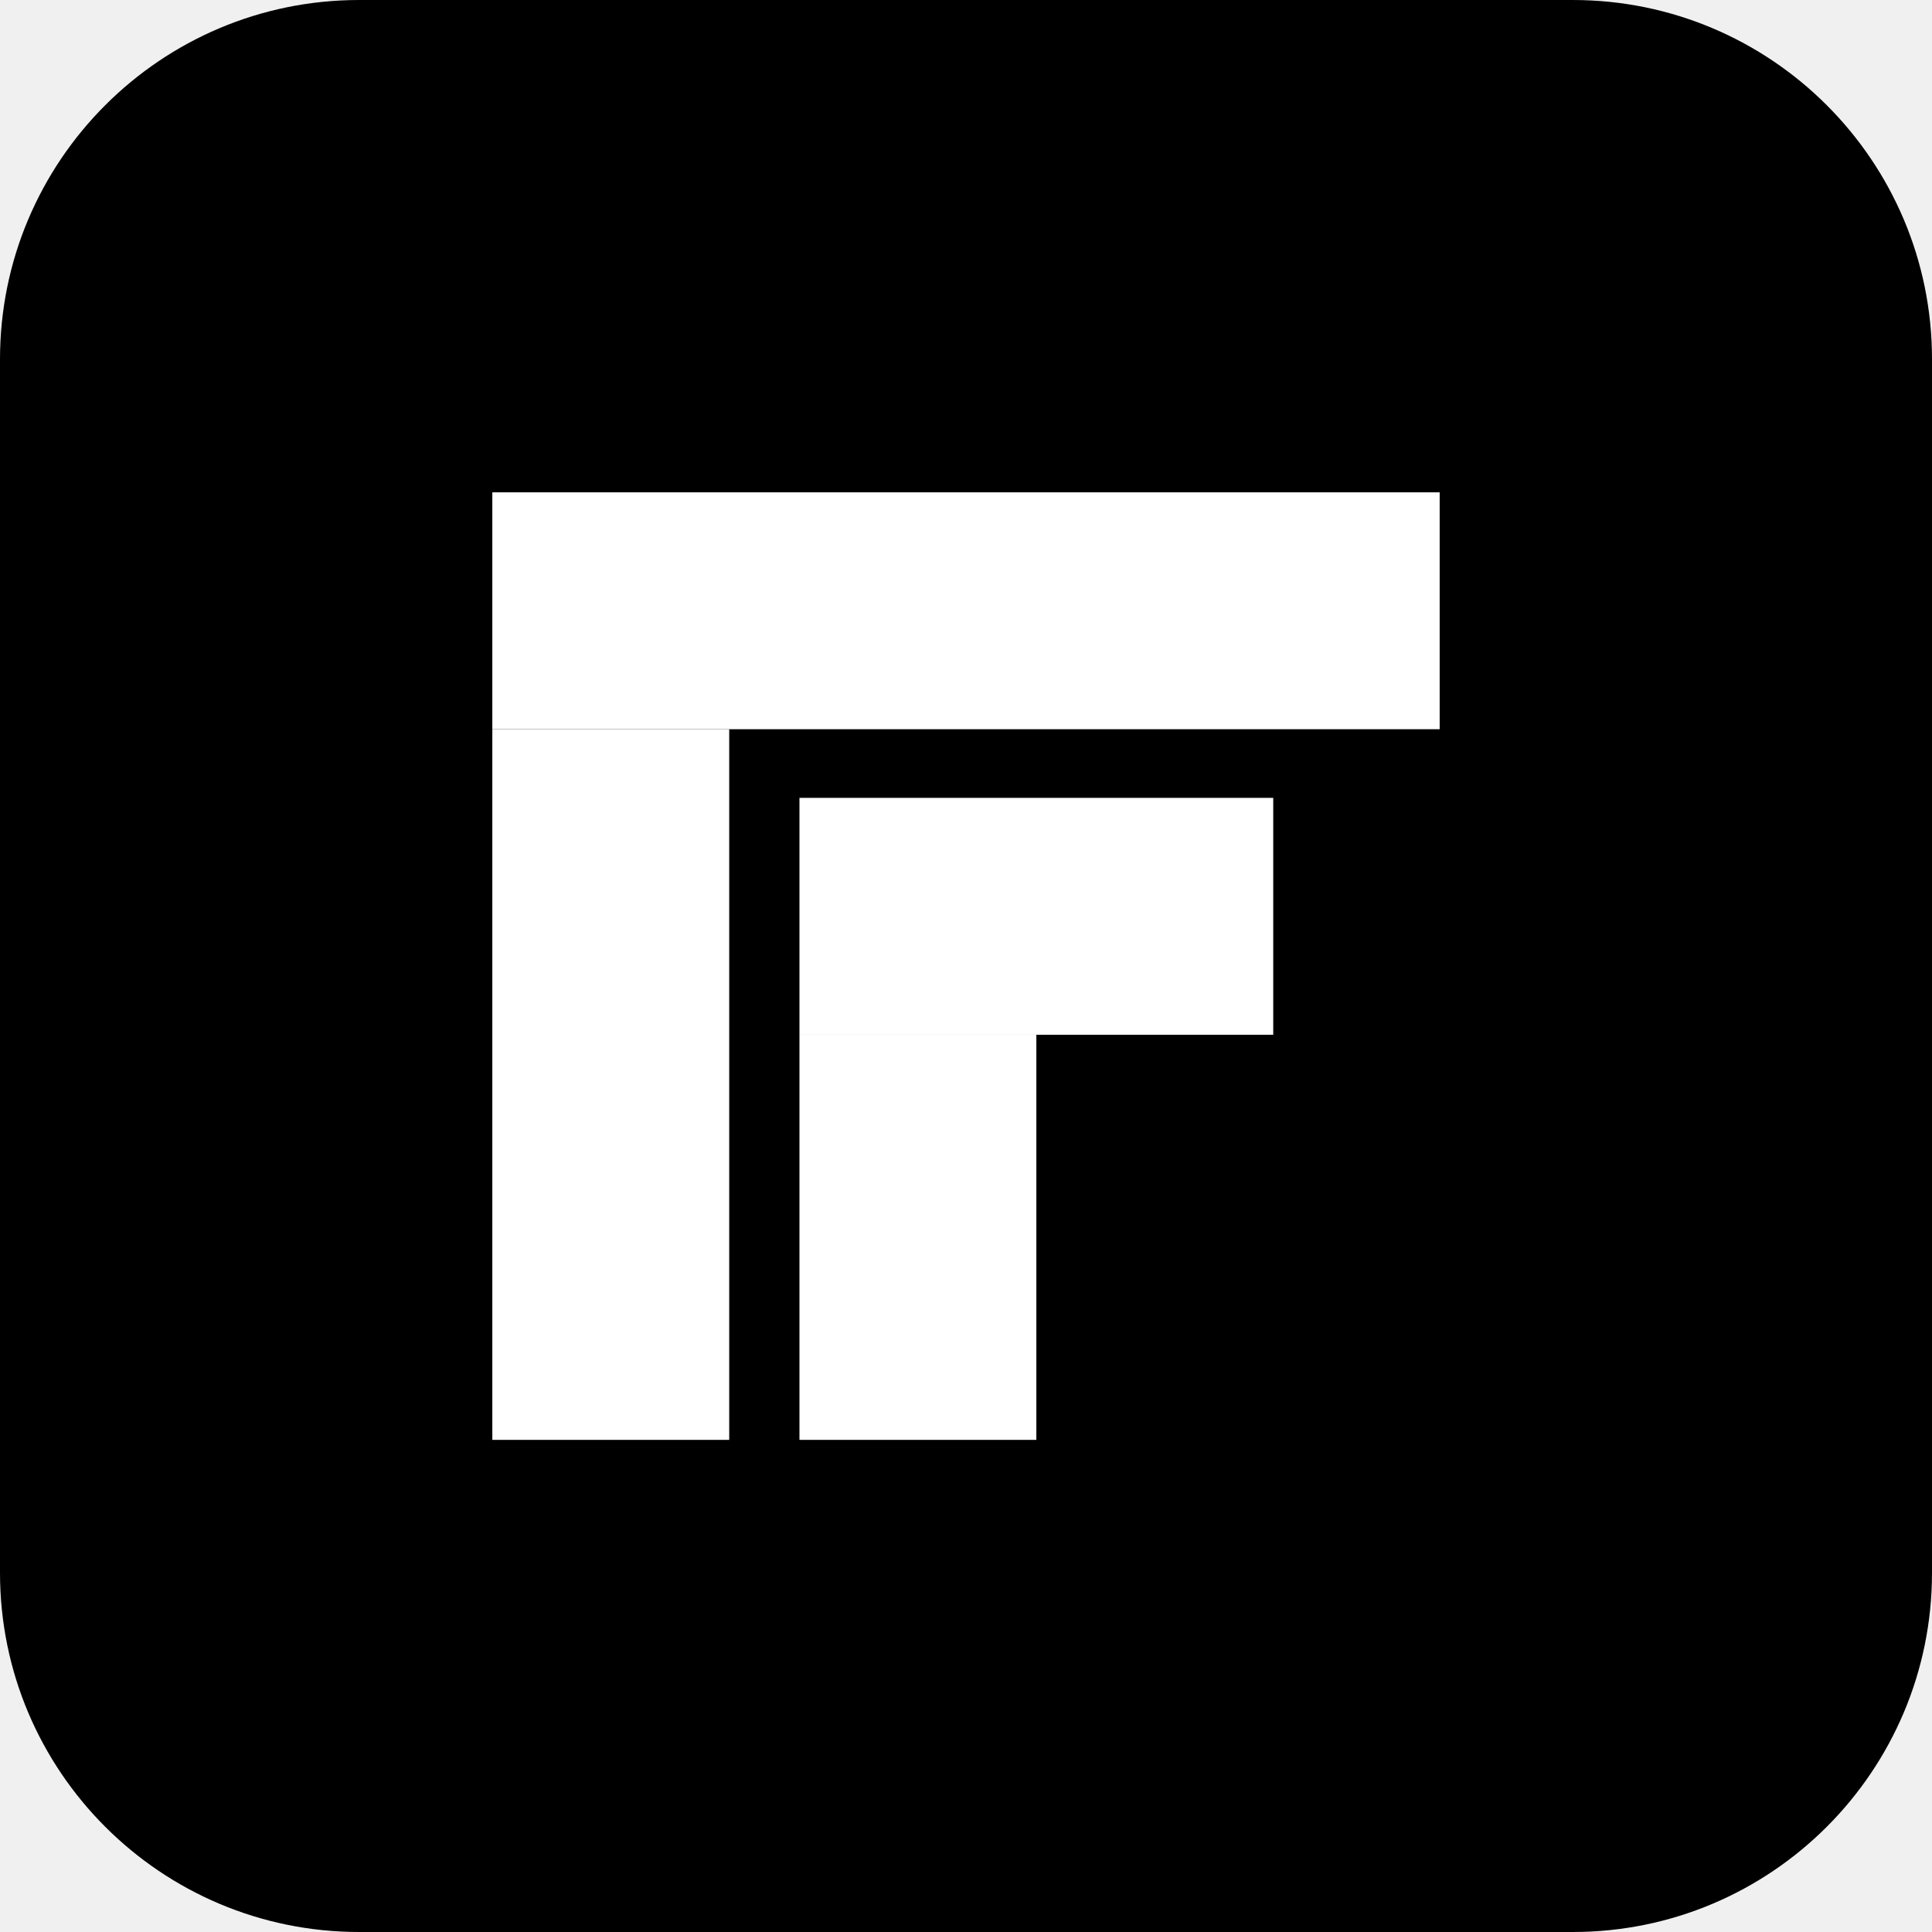
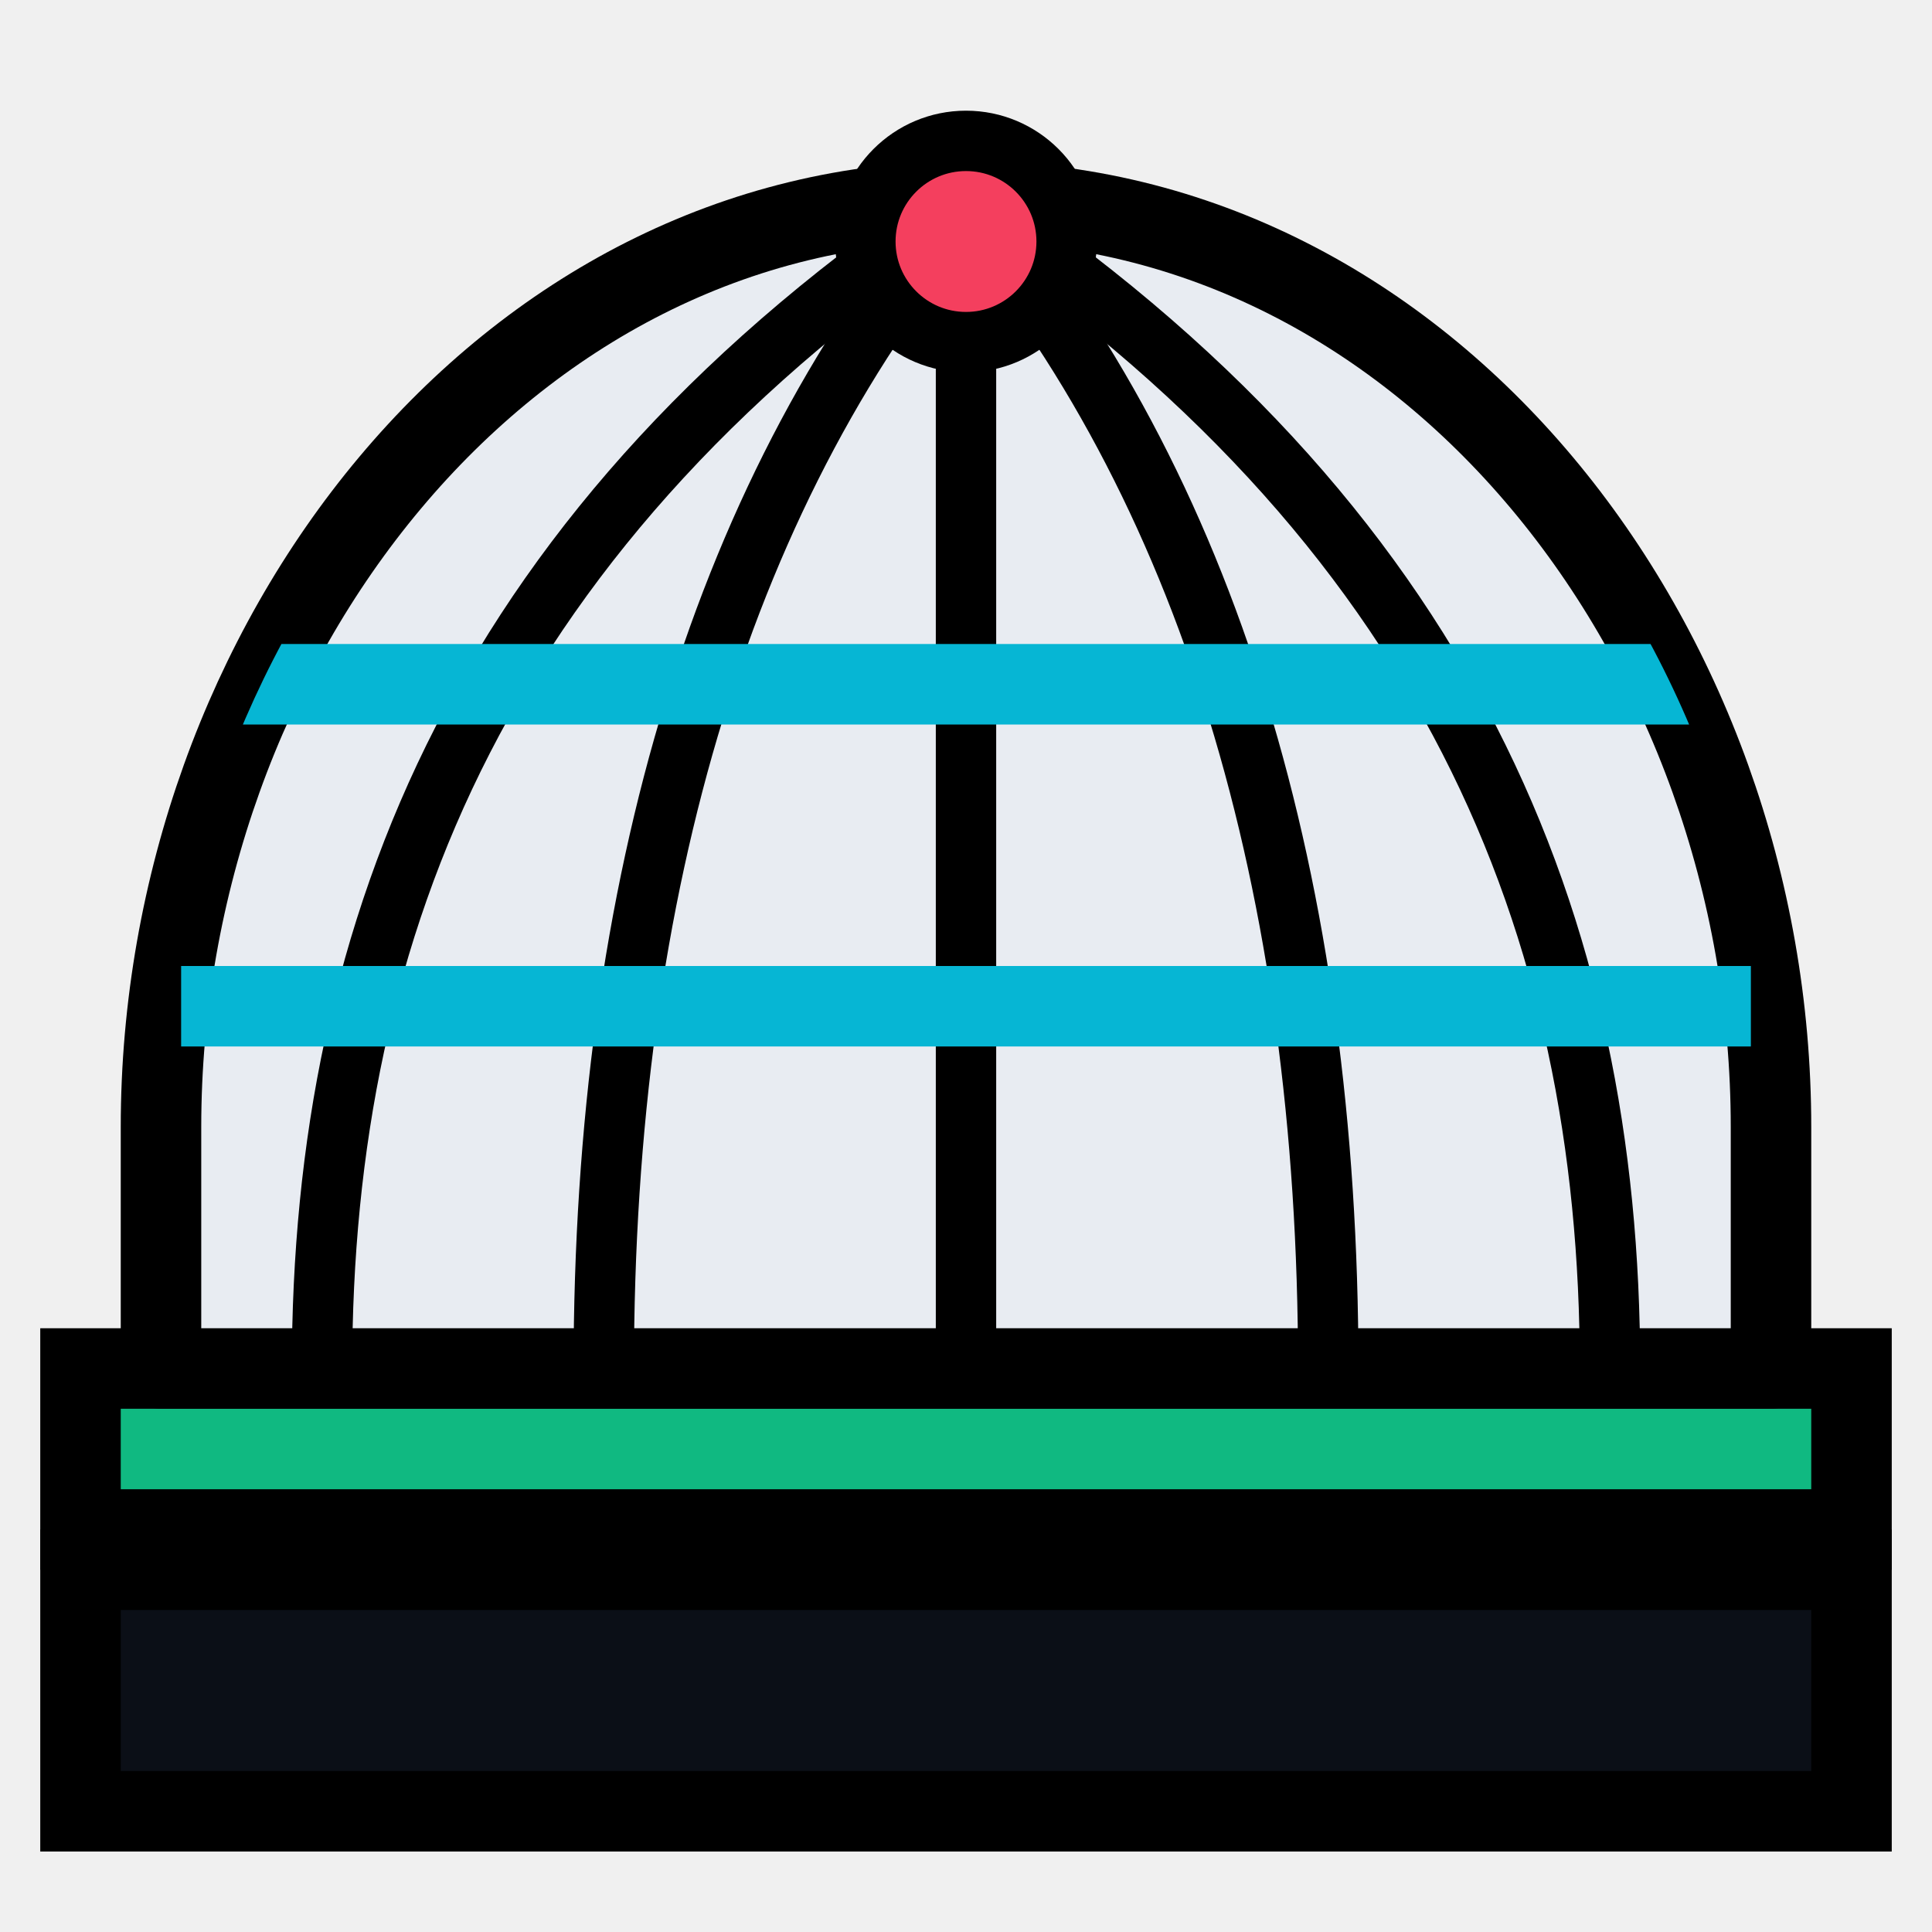
- <svg xmlns="http://www.w3.org/2000/svg" width="512" height="512" viewBox="0 0 96.81 96.81">
-   <rect width="96.81" height="96.81" rx="18" />
-   <g fill="#fff">
-     <rect x="24.67" y="24.67" width="47.47" height="11.87" />
-     <rect x="24.67" y="36.54" width="11.87" height="35.61" />
-     <rect x="40.06" y="39.98" width="23.74" height="11.87" />
-     <rect x="40.06" y="51.85" width="11.87" height="20.3" />
+ <svg xmlns="http://www.w3.org/2000/svg" viewBox="0 0 96 96" width="96" height="96" role="img" aria-label="URBIS India radome">
+   <defs>
+     <clipPath id="radome-dome">
+       <path d="M48 10 C25 10 8 32 8 56 L8 68 L88 68 L88 56 C88 32 71 10 48 10 Z" />
+     </clipPath>
+   </defs>
+   <rect x="4" y="68" width="88" height="8" fill="#10B981" stroke="#000" stroke-width="4" />
+   <rect x="4" y="78" width="88" height="12" fill="#0B0F17" stroke="#000" stroke-width="4" />
+   <path d="M48 10 C25 10 8 32 8 56 L8 68 L88 68 L88 56 C88 32 71 10 48 10 Z" fill="#E8ECF2" stroke="#000" stroke-width="4" stroke-linejoin="round" />
+   <g clip-path="url(#radome-dome)" stroke="#000" stroke-width="3" fill="none">
+     <path d="M48 10 L48 68" />
+     <path d="M48 10 C36 24 30 44 30 68" />
+     <path d="M48 10 C60 24 66 44 66 68" />
+     <path d="M48 10 C24 26 16 46 16 68" />
+     <path d="M48 10 C72 26 80 46 80 68" />
  </g>
+   <g clip-path="url(#radome-dome)" stroke="#06B6D4" stroke-width="4" fill="none">
+     <path d="M12 34 L84 34" />
+     <path d="M9 50 L87 50" />
+   </g>
+   <circle cx="48" cy="12" r="5" fill="#F43F5E" stroke="#000" stroke-width="3" />
</svg>
